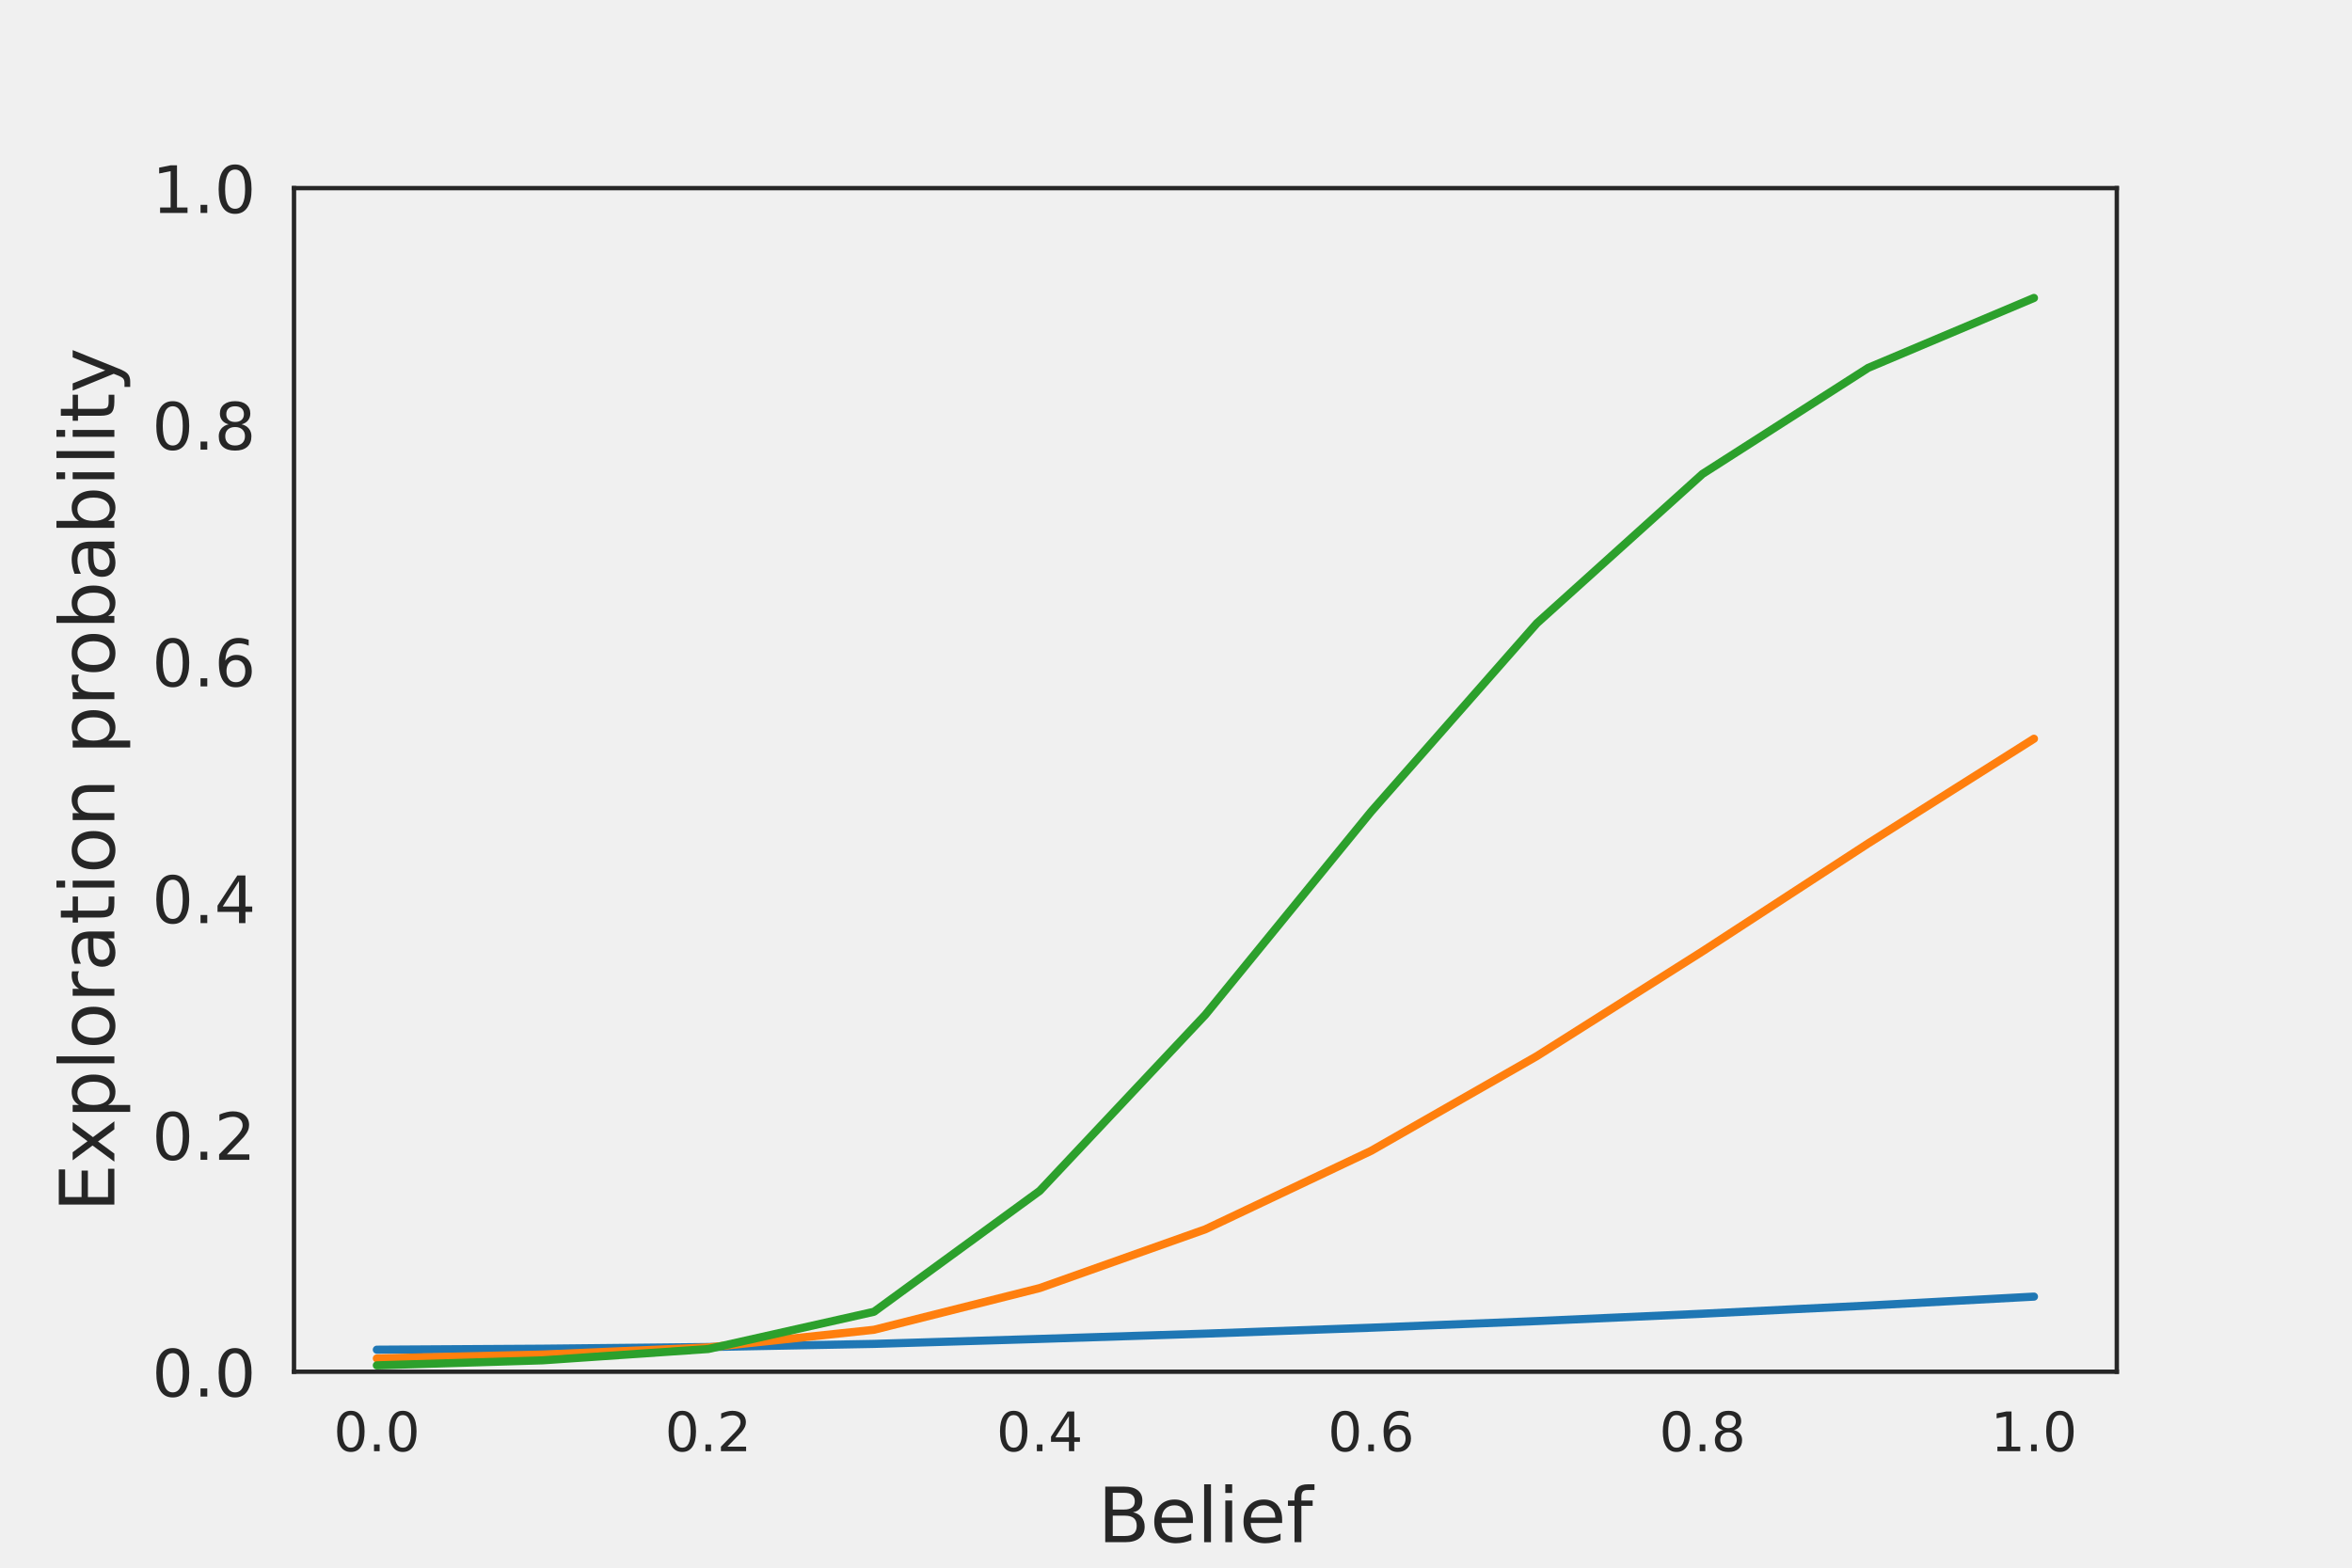
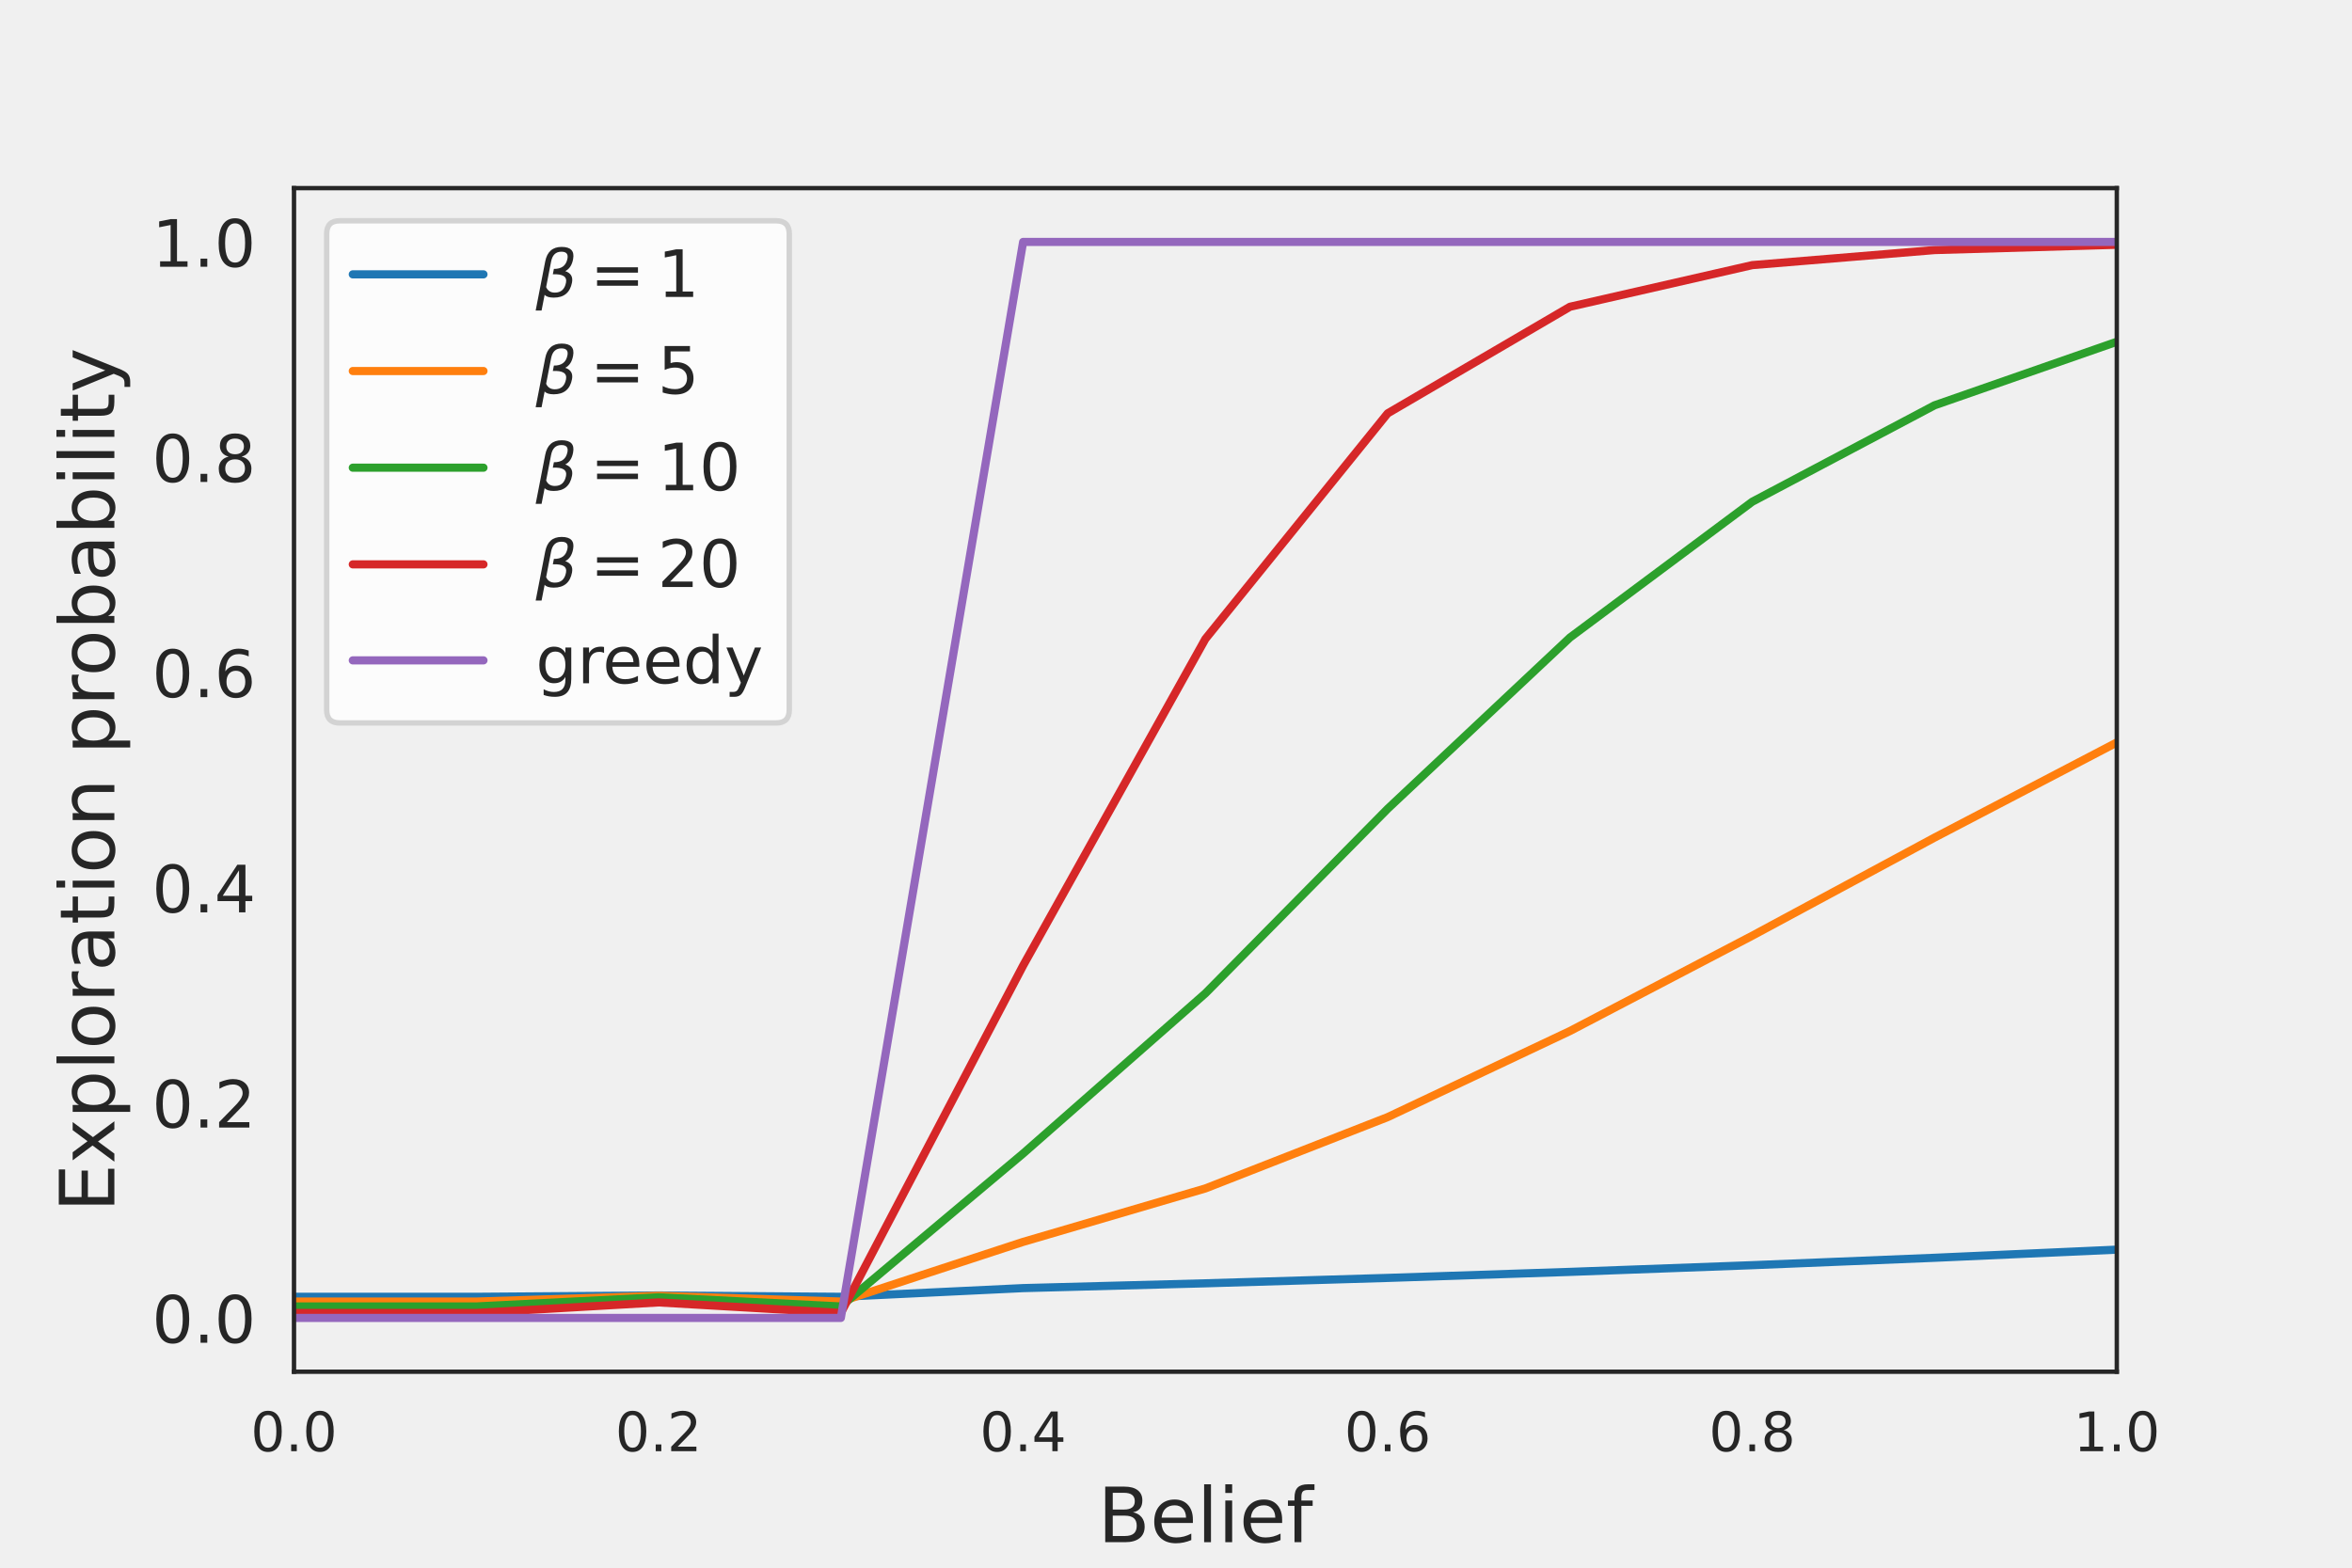
<svg xmlns="http://www.w3.org/2000/svg" xmlns:xlink="http://www.w3.org/1999/xlink" width="432pt" height="288pt" viewBox="0 0 432 288" version="1.1">
  <defs>
    <style type="text/css">*{stroke-linejoin: round; stroke-linecap: butt}</style>
  </defs>
  <g id="figure_1">
    <g id="patch_1">
      <path d="M 0 288  L 432 288  L 432 0  L 0 0  L 0 288  z " style="fill: none" />
    </g>
    <g id="axes_1">
      <g id="patch_2">
        <path d="M 54 252  L 388.8 252  L 388.8 34.56  L 54 34.56  L 54 252  z " style="fill: none" />
      </g>
      <g id="matplotlib.axis_1">
        <g id="xtick_1">
          <g id="text_1">
-             <g style="fill: #262626" transform="translate(61.26662 266.5984)scale(0.1 -0.1)">
+             <g style="fill: #262626" transform="translate(46.04844 266.5984)scale(0.1 -0.1)">
              <defs>
                <path id="DejaVuSans-30" d="M 2034 4250  Q 1547 4250 1301 3770  Q 1056 3291 1056 2328  Q 1056 1369 1301 889  Q 1547 409 2034 409  Q 2525 409 2770 889  Q 3016 1369 3016 2328  Q 3016 3291 2770 3770  Q 2525 4250 2034 4250  z M 2034 4750  Q 2819 4750 3233 4129  Q 3647 3509 3647 2328  Q 3647 1150 3233 529  Q 2819 -91 2034 -91  Q 1250 -91 836 529  Q 422 1150 422 2328  Q 422 3509 836 4129  Q 1250 4750 2034 4750  z " transform="scale(0.015625)" />
                <path id="DejaVuSans-2e" d="M 684 794  L 1344 794  L 1344 0  L 684 0  L 684 794  z " transform="scale(0.015625)" />
              </defs>
              <use xlink:href="#DejaVuSans-30" />
              <use xlink:href="#DejaVuSans-2e" x="63.623" />
              <use xlink:href="#DejaVuSans-30" x="95.41" />
            </g>
          </g>
        </g>
        <g id="xtick_2">
          <g id="text_2">
-             <g style="fill: #262626" transform="translate(122.1393 266.5984)scale(0.1 -0.1)">
+             <g style="fill: #262626" transform="translate(113.0084 266.5984)scale(0.1 -0.1)">
              <defs>
                <path id="DejaVuSans-32" d="M 1228 531  L 3431 531  L 3431 0  L 469 0  L 469 531  Q 828 903 1448 1529  Q 2069 2156 2228 2338  Q 2531 2678 2651 2914  Q 2772 3150 2772 3378  Q 2772 3750 2511 3984  Q 2250 4219 1831 4219  Q 1534 4219 1204 4116  Q 875 4013 500 3803  L 500 4441  Q 881 4594 1212 4672  Q 1544 4750 1819 4750  Q 2544 4750 2975 4387  Q 3406 4025 3406 3419  Q 3406 3131 3298 2873  Q 3191 2616 2906 2266  Q 2828 2175 2409 1742  Q 1991 1309 1228 531  z " transform="scale(0.015625)" />
              </defs>
              <use xlink:href="#DejaVuSans-30" />
              <use xlink:href="#DejaVuSans-2e" x="63.623" />
              <use xlink:href="#DejaVuSans-32" x="95.41" />
            </g>
          </g>
        </g>
        <g id="xtick_3">
          <g id="text_3">
-             <g style="fill: #262626" transform="translate(183.0121 266.5984)scale(0.1 -0.1)">
+             <g style="fill: #262626" transform="translate(179.9684 266.5984)scale(0.1 -0.1)">
              <defs>
                <path id="DejaVuSans-34" d="M 2419 4116  L 825 1625  L 2419 1625  L 2419 4116  z M 2253 4666  L 3047 4666  L 3047 1625  L 3713 1625  L 3713 1100  L 3047 1100  L 3047 0  L 2419 0  L 2419 1100  L 313 1100  L 313 1709  L 2253 4666  z " transform="scale(0.015625)" />
              </defs>
              <use xlink:href="#DejaVuSans-30" />
              <use xlink:href="#DejaVuSans-2e" x="63.623" />
              <use xlink:href="#DejaVuSans-34" x="95.41" />
            </g>
          </g>
        </g>
        <g id="xtick_4">
          <g id="text_4">
-             <g style="fill: #262626" transform="translate(243.8848 266.5984)scale(0.1 -0.1)">
+             <g style="fill: #262626" transform="translate(246.9284 266.5984)scale(0.1 -0.1)">
              <defs>
                <path id="DejaVuSans-36" d="M 2113 2584  Q 1688 2584 1439 2293  Q 1191 2003 1191 1497  Q 1191 994 1439 701  Q 1688 409 2113 409  Q 2538 409 2786 701  Q 3034 994 3034 1497  Q 3034 2003 2786 2293  Q 2538 2584 2113 2584  z M 3366 4563  L 3366 3988  Q 3128 4100 2886 4159  Q 2644 4219 2406 4219  Q 1781 4219 1451 3797  Q 1122 3375 1075 2522  Q 1259 2794 1537 2939  Q 1816 3084 2150 3084  Q 2853 3084 3261 2657  Q 3669 2231 3669 1497  Q 3669 778 3244 343  Q 2819 -91 2113 -91  Q 1303 -91 875 529  Q 447 1150 447 2328  Q 447 3434 972 4092  Q 1497 4750 2381 4750  Q 2619 4750 2861 4703  Q 3103 4656 3366 4563  z " transform="scale(0.015625)" />
              </defs>
              <use xlink:href="#DejaVuSans-30" />
              <use xlink:href="#DejaVuSans-2e" x="63.623" />
              <use xlink:href="#DejaVuSans-36" x="95.41" />
            </g>
          </g>
        </g>
        <g id="xtick_5">
          <g id="text_5">
-             <g style="fill: #262626" transform="translate(304.7575 266.5984)scale(0.1 -0.1)">
+             <g style="fill: #262626" transform="translate(313.8884 266.5984)scale(0.1 -0.1)">
              <defs>
                <path id="DejaVuSans-38" d="M 2034 2216  Q 1584 2216 1326 1975  Q 1069 1734 1069 1313  Q 1069 891 1326 650  Q 1584 409 2034 409  Q 2484 409 2743 651  Q 3003 894 3003 1313  Q 3003 1734 2745 1975  Q 2488 2216 2034 2216  z M 1403 2484  Q 997 2584 770 2862  Q 544 3141 544 3541  Q 544 4100 942 4425  Q 1341 4750 2034 4750  Q 2731 4750 3128 4425  Q 3525 4100 3525 3541  Q 3525 3141 3298 2862  Q 3072 2584 2669 2484  Q 3125 2378 3379 2068  Q 3634 1759 3634 1313  Q 3634 634 3220 271  Q 2806 -91 2034 -91  Q 1263 -91 848 271  Q 434 634 434 1313  Q 434 1759 690 2068  Q 947 2378 1403 2484  z M 1172 3481  Q 1172 3119 1398 2916  Q 1625 2713 2034 2713  Q 2441 2713 2670 2916  Q 2900 3119 2900 3481  Q 2900 3844 2670 4047  Q 2441 4250 2034 4250  Q 1625 4250 1398 4047  Q 1172 3844 1172 3481  z " transform="scale(0.015625)" />
              </defs>
              <use xlink:href="#DejaVuSans-30" />
              <use xlink:href="#DejaVuSans-2e" x="63.623" />
              <use xlink:href="#DejaVuSans-38" x="95.41" />
            </g>
          </g>
        </g>
        <g id="xtick_6">
          <g id="text_6">
-             <g style="fill: #262626" transform="translate(365.6303 266.5984)scale(0.1 -0.1)">
+             <g style="fill: #262626" transform="translate(380.8484 266.5984)scale(0.1 -0.1)">
              <defs>
                <path id="DejaVuSans-31" d="M 794 531  L 1825 531  L 1825 4091  L 703 3866  L 703 4441  L 1819 4666  L 2450 4666  L 2450 531  L 3481 531  L 3481 0  L 794 0  L 794 531  z " transform="scale(0.015625)" />
              </defs>
              <use xlink:href="#DejaVuSans-31" />
              <use xlink:href="#DejaVuSans-2e" x="63.623" />
              <use xlink:href="#DejaVuSans-30" x="95.41" />
            </g>
          </g>
        </g>
        <g id="text_7">
          <g style="fill: #262626" transform="translate(201.6294 283.3159)scale(0.14 -0.14)">
            <defs>
              <path id="DejaVuSans-42" d="M 1259 2228  L 1259 519  L 2272 519  Q 2781 519 3026 730  Q 3272 941 3272 1375  Q 3272 1813 3026 2020  Q 2781 2228 2272 2228  L 1259 2228  z M 1259 4147  L 1259 2741  L 2194 2741  Q 2656 2741 2882 2914  Q 3109 3088 3109 3444  Q 3109 3797 2882 3972  Q 2656 4147 2194 4147  L 1259 4147  z M 628 4666  L 2241 4666  Q 2963 4666 3353 4366  Q 3744 4066 3744 3513  Q 3744 3084 3544 2831  Q 3344 2578 2956 2516  Q 3422 2416 3680 2098  Q 3938 1781 3938 1306  Q 3938 681 3513 340  Q 3088 0 2303 0  L 628 0  L 628 4666  z " transform="scale(0.015625)" />
              <path id="DejaVuSans-65" d="M 3597 1894  L 3597 1613  L 953 1613  Q 991 1019 1311 708  Q 1631 397 2203 397  Q 2534 397 2845 478  Q 3156 559 3463 722  L 3463 178  Q 3153 47 2828 -22  Q 2503 -91 2169 -91  Q 1331 -91 842 396  Q 353 884 353 1716  Q 353 2575 817 3079  Q 1281 3584 2069 3584  Q 2775 3584 3186 3129  Q 3597 2675 3597 1894  z M 3022 2063  Q 3016 2534 2758 2815  Q 2500 3097 2075 3097  Q 1594 3097 1305 2825  Q 1016 2553 972 2059  L 3022 2063  z " transform="scale(0.015625)" />
              <path id="DejaVuSans-6c" d="M 603 4863  L 1178 4863  L 1178 0  L 603 0  L 603 4863  z " transform="scale(0.015625)" />
              <path id="DejaVuSans-69" d="M 603 3500  L 1178 3500  L 1178 0  L 603 0  L 603 3500  z M 603 4863  L 1178 4863  L 1178 4134  L 603 4134  L 603 4863  z " transform="scale(0.015625)" />
              <path id="DejaVuSans-66" d="M 2375 4863  L 2375 4384  L 1825 4384  Q 1516 4384 1395 4259  Q 1275 4134 1275 3809  L 1275 3500  L 2222 3500  L 2222 3053  L 1275 3053  L 1275 0  L 697 0  L 697 3053  L 147 3053  L 147 3500  L 697 3500  L 697 3744  Q 697 4328 969 4595  Q 1241 4863 1831 4863  L 2375 4863  z " transform="scale(0.015625)" />
            </defs>
            <use xlink:href="#DejaVuSans-42" />
            <use xlink:href="#DejaVuSans-65" x="68.604" />
            <use xlink:href="#DejaVuSans-6c" x="130.127" />
            <use xlink:href="#DejaVuSans-69" x="157.91" />
            <use xlink:href="#DejaVuSans-65" x="185.693" />
            <use xlink:href="#DejaVuSans-66" x="247.217" />
          </g>
        </g>
      </g>
      <g id="matplotlib.axis_2">
        <g id="ytick_1">
          <g id="text_8">
-             <g style="fill: #262626" transform="translate(27.91625 256.5591)scale(0.12 -0.12)">
+             <g style="fill: #262626" transform="translate(27.91625 246.6754)scale(0.12 -0.12)">
              <use xlink:href="#DejaVuSans-30" />
              <use xlink:href="#DejaVuSans-2e" x="63.623" />
              <use xlink:href="#DejaVuSans-30" x="95.41" />
            </g>
          </g>
        </g>
        <g id="ytick_2">
          <g id="text_9">
-             <g style="fill: #262626" transform="translate(27.91625 213.0711)scale(0.12 -0.12)">
+             <g style="fill: #262626" transform="translate(27.91625 207.1409)scale(0.12 -0.12)">
              <use xlink:href="#DejaVuSans-30" />
              <use xlink:href="#DejaVuSans-2e" x="63.623" />
              <use xlink:href="#DejaVuSans-32" x="95.41" />
            </g>
          </g>
        </g>
        <g id="ytick_3">
          <g id="text_10">
-             <g style="fill: #262626" transform="translate(27.91625 169.5831)scale(0.12 -0.12)">
+             <g style="fill: #262626" transform="translate(27.91625 167.6063)scale(0.12 -0.12)">
              <use xlink:href="#DejaVuSans-30" />
              <use xlink:href="#DejaVuSans-2e" x="63.623" />
              <use xlink:href="#DejaVuSans-34" x="95.41" />
            </g>
          </g>
        </g>
        <g id="ytick_4">
          <g id="text_11">
-             <g style="fill: #262626" transform="translate(27.91625 126.0951)scale(0.12 -0.12)">
+             <g style="fill: #262626" transform="translate(27.91625 128.0718)scale(0.12 -0.12)">
              <use xlink:href="#DejaVuSans-30" />
              <use xlink:href="#DejaVuSans-2e" x="63.623" />
              <use xlink:href="#DejaVuSans-36" x="95.41" />
            </g>
          </g>
        </g>
        <g id="ytick_5">
          <g id="text_12">
-             <g style="fill: #262626" transform="translate(27.91625 82.60706)scale(0.12 -0.12)">
+             <g style="fill: #262626" transform="translate(27.91625 88.53724)scale(0.12 -0.12)">
              <use xlink:href="#DejaVuSans-30" />
              <use xlink:href="#DejaVuSans-2e" x="63.623" />
              <use xlink:href="#DejaVuSans-38" x="95.41" />
            </g>
          </g>
        </g>
        <g id="ytick_6">
          <g id="text_13">
-             <g style="fill: #262626" transform="translate(27.91625 39.11906)scale(0.12 -0.12)">
+             <g style="fill: #262626" transform="translate(27.91625 49.0027)scale(0.12 -0.12)">
              <use xlink:href="#DejaVuSans-31" />
              <use xlink:href="#DejaVuSans-2e" x="63.623" />
              <use xlink:href="#DejaVuSans-30" x="95.41" />
            </g>
          </g>
        </g>
        <g id="text_14">
          <g style="fill: #262626" transform="translate(21.00469 222.6644)rotate(-90)scale(0.14 -0.14)">
            <defs>
              <path id="DejaVuSans-45" d="M 628 4666  L 3578 4666  L 3578 4134  L 1259 4134  L 1259 2753  L 3481 2753  L 3481 2222  L 1259 2222  L 1259 531  L 3634 531  L 3634 0  L 628 0  L 628 4666  z " transform="scale(0.015625)" />
              <path id="DejaVuSans-78" d="M 3513 3500  L 2247 1797  L 3578 0  L 2900 0  L 1881 1375  L 863 0  L 184 0  L 1544 1831  L 300 3500  L 978 3500  L 1906 2253  L 2834 3500  L 3513 3500  z " transform="scale(0.015625)" />
              <path id="DejaVuSans-70" d="M 1159 525  L 1159 -1331  L 581 -1331  L 581 3500  L 1159 3500  L 1159 2969  Q 1341 3281 1617 3432  Q 1894 3584 2278 3584  Q 2916 3584 3314 3078  Q 3713 2572 3713 1747  Q 3713 922 3314 415  Q 2916 -91 2278 -91  Q 1894 -91 1617 61  Q 1341 213 1159 525  z M 3116 1747  Q 3116 2381 2855 2742  Q 2594 3103 2138 3103  Q 1681 3103 1420 2742  Q 1159 2381 1159 1747  Q 1159 1113 1420 752  Q 1681 391 2138 391  Q 2594 391 2855 752  Q 3116 1113 3116 1747  z " transform="scale(0.015625)" />
              <path id="DejaVuSans-6f" d="M 1959 3097  Q 1497 3097 1228 2736  Q 959 2375 959 1747  Q 959 1119 1226 758  Q 1494 397 1959 397  Q 2419 397 2687 759  Q 2956 1122 2956 1747  Q 2956 2369 2687 2733  Q 2419 3097 1959 3097  z M 1959 3584  Q 2709 3584 3137 3096  Q 3566 2609 3566 1747  Q 3566 888 3137 398  Q 2709 -91 1959 -91  Q 1206 -91 779 398  Q 353 888 353 1747  Q 353 2609 779 3096  Q 1206 3584 1959 3584  z " transform="scale(0.015625)" />
              <path id="DejaVuSans-72" d="M 2631 2963  Q 2534 3019 2420 3045  Q 2306 3072 2169 3072  Q 1681 3072 1420 2755  Q 1159 2438 1159 1844  L 1159 0  L 581 0  L 581 3500  L 1159 3500  L 1159 2956  Q 1341 3275 1631 3429  Q 1922 3584 2338 3584  Q 2397 3584 2469 3576  Q 2541 3569 2628 3553  L 2631 2963  z " transform="scale(0.015625)" />
              <path id="DejaVuSans-61" d="M 2194 1759  Q 1497 1759 1228 1600  Q 959 1441 959 1056  Q 959 750 1161 570  Q 1363 391 1709 391  Q 2188 391 2477 730  Q 2766 1069 2766 1631  L 2766 1759  L 2194 1759  z M 3341 1997  L 3341 0  L 2766 0  L 2766 531  Q 2569 213 2275 61  Q 1981 -91 1556 -91  Q 1019 -91 701 211  Q 384 513 384 1019  Q 384 1609 779 1909  Q 1175 2209 1959 2209  L 2766 2209  L 2766 2266  Q 2766 2663 2505 2880  Q 2244 3097 1772 3097  Q 1472 3097 1187 3025  Q 903 2953 641 2809  L 641 3341  Q 956 3463 1253 3523  Q 1550 3584 1831 3584  Q 2591 3584 2966 3190  Q 3341 2797 3341 1997  z " transform="scale(0.015625)" />
              <path id="DejaVuSans-74" d="M 1172 4494  L 1172 3500  L 2356 3500  L 2356 3053  L 1172 3053  L 1172 1153  Q 1172 725 1289 603  Q 1406 481 1766 481  L 2356 481  L 2356 0  L 1766 0  Q 1100 0 847 248  Q 594 497 594 1153  L 594 3053  L 172 3053  L 172 3500  L 594 3500  L 594 4494  L 1172 4494  z " transform="scale(0.015625)" />
              <path id="DejaVuSans-6e" d="M 3513 2113  L 3513 0  L 2938 0  L 2938 2094  Q 2938 2591 2744 2837  Q 2550 3084 2163 3084  Q 1697 3084 1428 2787  Q 1159 2491 1159 1978  L 1159 0  L 581 0  L 581 3500  L 1159 3500  L 1159 2956  Q 1366 3272 1645 3428  Q 1925 3584 2291 3584  Q 2894 3584 3203 3211  Q 3513 2838 3513 2113  z " transform="scale(0.015625)" />
              <path id="DejaVuSans-20" transform="scale(0.015625)" />
              <path id="DejaVuSans-62" d="M 3116 1747  Q 3116 2381 2855 2742  Q 2594 3103 2138 3103  Q 1681 3103 1420 2742  Q 1159 2381 1159 1747  Q 1159 1113 1420 752  Q 1681 391 2138 391  Q 2594 391 2855 752  Q 3116 1113 3116 1747  z M 1159 2969  Q 1341 3281 1617 3432  Q 1894 3584 2278 3584  Q 2916 3584 3314 3078  Q 3713 2572 3713 1747  Q 3713 922 3314 415  Q 2916 -91 2278 -91  Q 1894 -91 1617 61  Q 1341 213 1159 525  L 1159 0  L 581 0  L 581 4863  L 1159 4863  L 1159 2969  z " transform="scale(0.015625)" />
              <path id="DejaVuSans-79" d="M 2059 -325  Q 1816 -950 1584 -1140  Q 1353 -1331 966 -1331  L 506 -1331  L 506 -850  L 844 -850  Q 1081 -850 1212 -737  Q 1344 -625 1503 -206  L 1606 56  L 191 3500  L 800 3500  L 1894 763  L 2988 3500  L 3597 3500  L 2059 -325  z " transform="scale(0.015625)" />
            </defs>
            <use xlink:href="#DejaVuSans-45" />
            <use xlink:href="#DejaVuSans-78" x="63.184" />
            <use xlink:href="#DejaVuSans-70" x="122.363" />
            <use xlink:href="#DejaVuSans-6c" x="185.84" />
            <use xlink:href="#DejaVuSans-6f" x="213.623" />
            <use xlink:href="#DejaVuSans-72" x="274.805" />
            <use xlink:href="#DejaVuSans-61" x="315.918" />
            <use xlink:href="#DejaVuSans-74" x="377.197" />
            <use xlink:href="#DejaVuSans-69" x="416.406" />
            <use xlink:href="#DejaVuSans-6f" x="444.189" />
            <use xlink:href="#DejaVuSans-6e" x="505.371" />
            <use xlink:href="#DejaVuSans-20" x="568.75" />
            <use xlink:href="#DejaVuSans-70" x="600.537" />
            <use xlink:href="#DejaVuSans-72" x="664.014" />
            <use xlink:href="#DejaVuSans-6f" x="702.877" />
            <use xlink:href="#DejaVuSans-62" x="764.059" />
            <use xlink:href="#DejaVuSans-61" x="827.535" />
            <use xlink:href="#DejaVuSans-62" x="888.814" />
            <use xlink:href="#DejaVuSans-69" x="952.291" />
            <use xlink:href="#DejaVuSans-6c" x="980.074" />
            <use xlink:href="#DejaVuSans-69" x="1007.857" />
            <use xlink:href="#DejaVuSans-74" x="1035.641" />
            <use xlink:href="#DejaVuSans-79" x="1074.85" />
          </g>
        </g>
      </g>
      <g id="line2d_1">
-         <path d="M 69.218 247.954  L 99.655 247.771  L 130.091 247.464  L 160.527 246.887  L 190.964 245.973  L 221.4 245.003  L 251.836 243.914  L 282.273 242.696  L 312.709 241.342  L 343.145 239.846  L 373.582 238.202  " clip-path="url(#paaa74d4e8a)" style="fill: none; stroke: #1f77b4; stroke-width: 1.5; stroke-linecap: round" />
+         <path d="M 54 238.237  L 87.48 238.237  L 120.96 237.993  L 154.44 238.237  L 187.92 236.638  L 221.4 235.756  L 254.88 234.765  L 288.36 233.658  L 321.84 232.428  L 355.32 231.068  L 388.8 229.572  " clip-path="url(#pbf0cd1edb2)" style="fill: none; stroke: #1f77b4; stroke-width: 1.5; stroke-linecap: round" />
      </g>
      <g id="line2d_2">
-         <path d="M 69.218 249.553  L 99.655 248.847  L 130.091 247.535  L 160.527 244.293  L 190.964 236.633  L 221.4 225.832  L 251.836 211.419  L 282.273 194.025  L 312.709 174.767  L 343.145 154.938  L 373.582 135.714  " clip-path="url(#paaa74d4e8a)" style="fill: none; stroke: #ff7f0e; stroke-width: 1.5; stroke-linecap: round" />
+         <path d="M 54 239.111  L 87.48 239.111  L 120.96 238.057  L 154.44 239.111  L 187.92 228.147  L 221.4 218.327  L 254.88 205.224  L 288.36 189.411  L 321.84 171.904  L 355.32 153.878  L 388.8 136.402  " clip-path="url(#pbf0cd1edb2)" style="fill: none; stroke: #ff7f0e; stroke-width: 1.5; stroke-linecap: round" />
      </g>
      <g id="line2d_3">
-         <path d="M 69.218 250.829  L 99.655 249.905  L 130.091 247.823  L 160.527 240.985  L 190.964 218.777  L 221.4 186.412  L 251.836 149.11  L 282.273 114.507  L 312.709 87.066  L 343.145 67.579  L 373.582 54.738  " clip-path="url(#paaa74d4e8a)" style="fill: none; stroke: #2ca02c; stroke-width: 1.5; stroke-linecap: round" />
+         <path d="M 54 240.01  L 87.48 240.01  L 120.96 238.319  L 154.44 240.01  L 187.92 211.914  L 221.4 182.491  L 254.88 148.58  L 288.36 117.123  L 321.84 92.176  L 355.32 74.461  L 388.8 62.788  " clip-path="url(#pbf0cd1edb2)" style="fill: none; stroke: #2ca02c; stroke-width: 1.5; stroke-linecap: round" />
+       </g>
+       <g id="line2d_4">
+         <path d="M 54 241.203  L 87.48 241.203  L 120.96 239.268  L 154.44 241.203  L 187.92 177.385  L 221.4 117.377  L 254.88 75.936  L 288.36 56.355  L 321.84 48.706  L 355.32 45.94  L 388.8 44.966  " clip-path="url(#pbf0cd1edb2)" style="fill: none; stroke: #d62728; stroke-width: 1.5; stroke-linecap: round" />
+       </g>
+       <g id="line2d_5">
+         <path d="M 54 242.116  L 87.48 242.116  L 120.96 242.116  L 154.44 242.116  L 187.92 44.444  L 221.4 44.444  L 254.88 44.444  L 288.36 44.444  L 321.84 44.444  L 355.32 44.444  L 388.8 44.444  " clip-path="url(#pbf0cd1edb2)" style="fill: none; stroke: #9467bd; stroke-width: 1.5; stroke-linecap: round" />
      </g>
      <g id="patch_3">
        <path d="M 54 252  L 54 34.56  " style="fill: none; stroke: #262626; stroke-width: 0.8; stroke-linejoin: miter; stroke-linecap: square" />
      </g>
      <g id="patch_4">
        <path d="M 388.8 252  L 388.8 34.56  " style="fill: none; stroke: #262626; stroke-width: 0.8; stroke-linejoin: miter; stroke-linecap: square" />
      </g>
      <g id="patch_5">
        <path d="M 54 252  L 388.8 252  " style="fill: none; stroke: #262626; stroke-width: 0.8; stroke-linejoin: miter; stroke-linecap: square" />
      </g>
      <g id="patch_6">
        <path d="M 54 34.56  L 388.8 34.56  " style="fill: none; stroke: #262626; stroke-width: 0.8; stroke-linejoin: miter; stroke-linecap: square" />
+       </g>
+       <g id="legend_1">
+         <g id="patch_7">
+           <path d="M 62.4 132.814  L 142.569 132.814  Q 144.969 132.814 144.969 130.414  L 144.969 42.96  Q 144.969 40.56 142.569 40.56  L 62.4 40.56  Q 60 40.56 60 42.96  L 60 130.414  Q 60 132.814 62.4 132.814  z " style="fill: #ffffff; opacity: 0.8; stroke: #cccccc; stroke-linejoin: miter" />
+         </g>
+         <g id="line2d_6">
+           <path d="M 64.8 50.4  L 76.8 50.4  L 88.8 50.4  " style="fill: none; stroke: #1f77b4; stroke-width: 1.5; stroke-linecap: round" />
+         </g>
+         <g id="text_15">
+           <g style="fill: #262626" transform="translate(98.4 54.6)scale(0.12 -0.12)">
+             <defs>
+               <path id="DejaVuSans-Oblique-3b2" d="M 872 216  L 572 -1331  L -6 -1331  L 928 3478  Q 1206 4903 2538 4903  Q 3888 4903 3659 3700  Q 3503 2844 2894 2531  Q 3713 2250 3553 1416  Q 3272 -69 1759 -66  Q 1097 -63 872 216  z M 1019 966  Q 1259 422 1875 425  Q 2775 425 2966 1406  Q 3138 2288 1675 2219  L 1778 2750  Q 2909 2731 3106 3750  Q 3241 4438 2509 4434  Q 1691 4434 1503 3459  L 1019 966  z " transform="scale(0.015625)" />
+               <path id="DejaVuSans-3d" d="M 678 2906  L 4684 2906  L 4684 2381  L 678 2381  L 678 2906  z M 678 1631  L 4684 1631  L 4684 1100  L 678 1100  L 678 1631  z " transform="scale(0.015625)" />
+             </defs>
+             <use xlink:href="#DejaVuSans-Oblique-3b2" transform="translate(0 0.390625)" />
+             <use xlink:href="#DejaVuSans-3d" transform="translate(83.30078 0.390625)" />
+             <use xlink:href="#DejaVuSans-31" transform="translate(186.5723 0.390625)" />
+           </g>
+         </g>
+         <g id="line2d_7">
+           <path d="M 64.8 68.16  L 76.8 68.16  L 88.8 68.16  " style="fill: none; stroke: #ff7f0e; stroke-width: 1.5; stroke-linecap: round" />
+         </g>
+         <g id="text_16">
+           <g style="fill: #262626" transform="translate(98.4 72.36)scale(0.12 -0.12)">
+             <defs>
+               <path id="DejaVuSans-35" d="M 691 4666  L 3169 4666  L 3169 4134  L 1269 4134  L 1269 2991  Q 1406 3038 1543 3061  Q 1681 3084 1819 3084  Q 2600 3084 3056 2656  Q 3513 2228 3513 1497  Q 3513 744 3044 326  Q 2575 -91 1722 -91  Q 1428 -91 1123 -41  Q 819 9 494 109  L 494 744  Q 775 591 1075 516  Q 1375 441 1709 441  Q 2250 441 2565 725  Q 2881 1009 2881 1497  Q 2881 1984 2565 2268  Q 2250 2553 1709 2553  Q 1456 2553 1204 2497  Q 953 2441 691 2322  L 691 4666  z " transform="scale(0.015625)" />
+             </defs>
+             <use xlink:href="#DejaVuSans-Oblique-3b2" transform="translate(0 0.390625)" />
+             <use xlink:href="#DejaVuSans-3d" transform="translate(83.30078 0.390625)" />
+             <use xlink:href="#DejaVuSans-35" transform="translate(186.5723 0.390625)" />
+           </g>
+         </g>
+         <g id="line2d_8">
+           <path d="M 64.8 85.92  L 76.8 85.92  L 88.8 85.92  " style="fill: none; stroke: #2ca02c; stroke-width: 1.5; stroke-linecap: round" />
+         </g>
+         <g id="text_17">
+           <g style="fill: #262626" transform="translate(98.4 90.12)scale(0.12 -0.12)">
+             <use xlink:href="#DejaVuSans-Oblique-3b2" transform="translate(0 0.390625)" />
+             <use xlink:href="#DejaVuSans-3d" transform="translate(83.30078 0.390625)" />
+             <use xlink:href="#DejaVuSans-31" transform="translate(186.5723 0.390625)" />
+             <use xlink:href="#DejaVuSans-30" transform="translate(250.1953 0.390625)" />
+           </g>
+         </g>
+         <g id="line2d_9">
+           <path d="M 64.8 103.68  L 76.8 103.68  L 88.8 103.68  " style="fill: none; stroke: #d62728; stroke-width: 1.5; stroke-linecap: round" />
+         </g>
+         <g id="text_18">
+           <g style="fill: #262626" transform="translate(98.4 107.88)scale(0.12 -0.12)">
+             <use xlink:href="#DejaVuSans-Oblique-3b2" transform="translate(0 0.390625)" />
+             <use xlink:href="#DejaVuSans-3d" transform="translate(83.30078 0.390625)" />
+             <use xlink:href="#DejaVuSans-32" transform="translate(186.5723 0.390625)" />
+             <use xlink:href="#DejaVuSans-30" transform="translate(250.1953 0.390625)" />
+           </g>
+         </g>
+         <g id="line2d_10">
+           <path d="M 64.8 121.318  L 76.8 121.318  L 88.8 121.318  " style="fill: none; stroke: #9467bd; stroke-width: 1.5; stroke-linecap: round" />
+         </g>
+         <g id="text_19">
+           <g style="fill: #262626" transform="translate(98.4 125.5181)scale(0.12 -0.12)">
+             <defs>
+               <path id="DejaVuSans-67" d="M 2906 1791  Q 2906 2416 2648 2759  Q 2391 3103 1925 3103  Q 1463 3103 1205 2759  Q 947 2416 947 1791  Q 947 1169 1205 825  Q 1463 481 1925 481  Q 2391 481 2648 825  Q 2906 1169 2906 1791  z M 3481 434  Q 3481 -459 3084 -895  Q 2688 -1331 1869 -1331  Q 1566 -1331 1297 -1286  Q 1028 -1241 775 -1147  L 775 -588  Q 1028 -725 1275 -790  Q 1522 -856 1778 -856  Q 2344 -856 2625 -561  Q 2906 -266 2906 331  L 2906 616  Q 2728 306 2450 153  Q 2172 0 1784 0  Q 1141 0 747 490  Q 353 981 353 1791  Q 353 2603 747 3093  Q 1141 3584 1784 3584  Q 2172 3584 2450 3431  Q 2728 3278 2906 2969  L 2906 3500  L 3481 3500  L 3481 434  z " transform="scale(0.015625)" />
+               <path id="DejaVuSans-64" d="M 2906 2969  L 2906 4863  L 3481 4863  L 3481 0  L 2906 0  L 2906 525  Q 2725 213 2448 61  Q 2172 -91 1784 -91  Q 1150 -91 751 415  Q 353 922 353 1747  Q 353 2572 751 3078  Q 1150 3584 1784 3584  Q 2172 3584 2448 3432  Q 2725 3281 2906 2969  z M 947 1747  Q 947 1113 1208 752  Q 1469 391 1925 391  Q 2381 391 2643 752  Q 2906 1113 2906 1747  Q 2906 2381 2643 2742  Q 2381 3103 1925 3103  Q 1469 3103 1208 2742  Q 947 2381 947 1747  z " transform="scale(0.015625)" />
+             </defs>
+             <use xlink:href="#DejaVuSans-67" />
+             <use xlink:href="#DejaVuSans-72" x="63.477" />
+             <use xlink:href="#DejaVuSans-65" x="102.34" />
+             <use xlink:href="#DejaVuSans-65" x="163.863" />
+             <use xlink:href="#DejaVuSans-64" x="225.387" />
+             <use xlink:href="#DejaVuSans-79" x="288.863" />
+           </g>
+         </g>
      </g>
    </g>
  </g>
  <defs>
-     <clipPath id="paaa74d4e8a">
+     <clipPath id="pbf0cd1edb2">
      <rect x="54" y="34.56" width="334.8" height="217.44" />
    </clipPath>
  </defs>
</svg>
